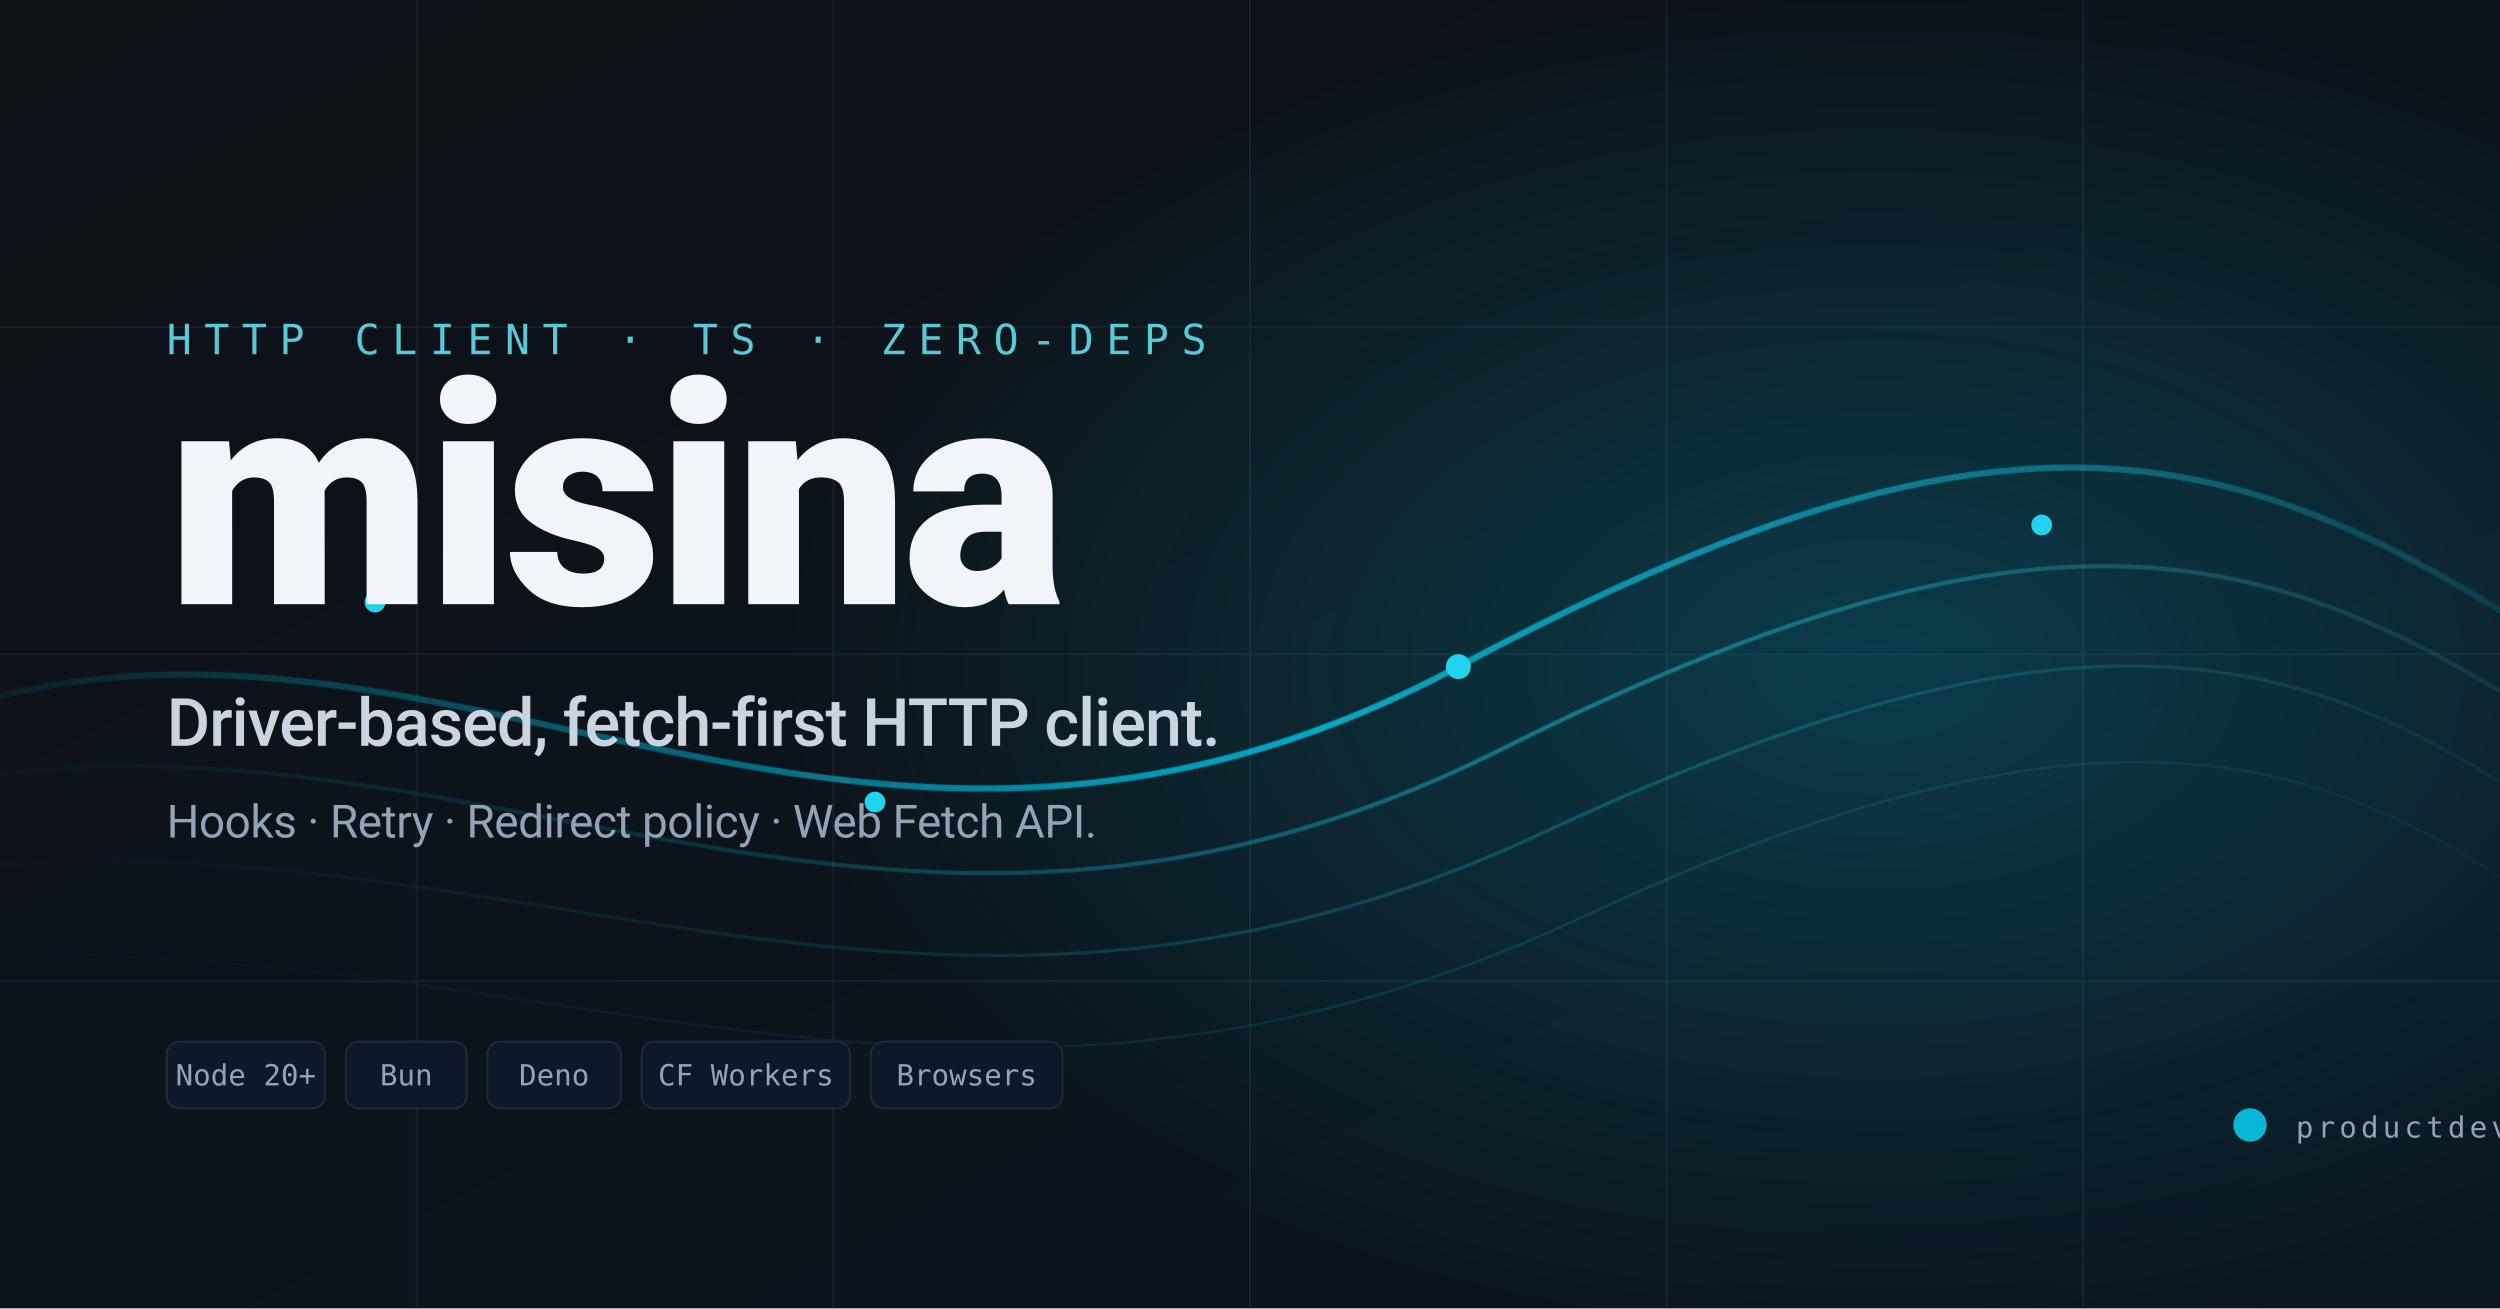
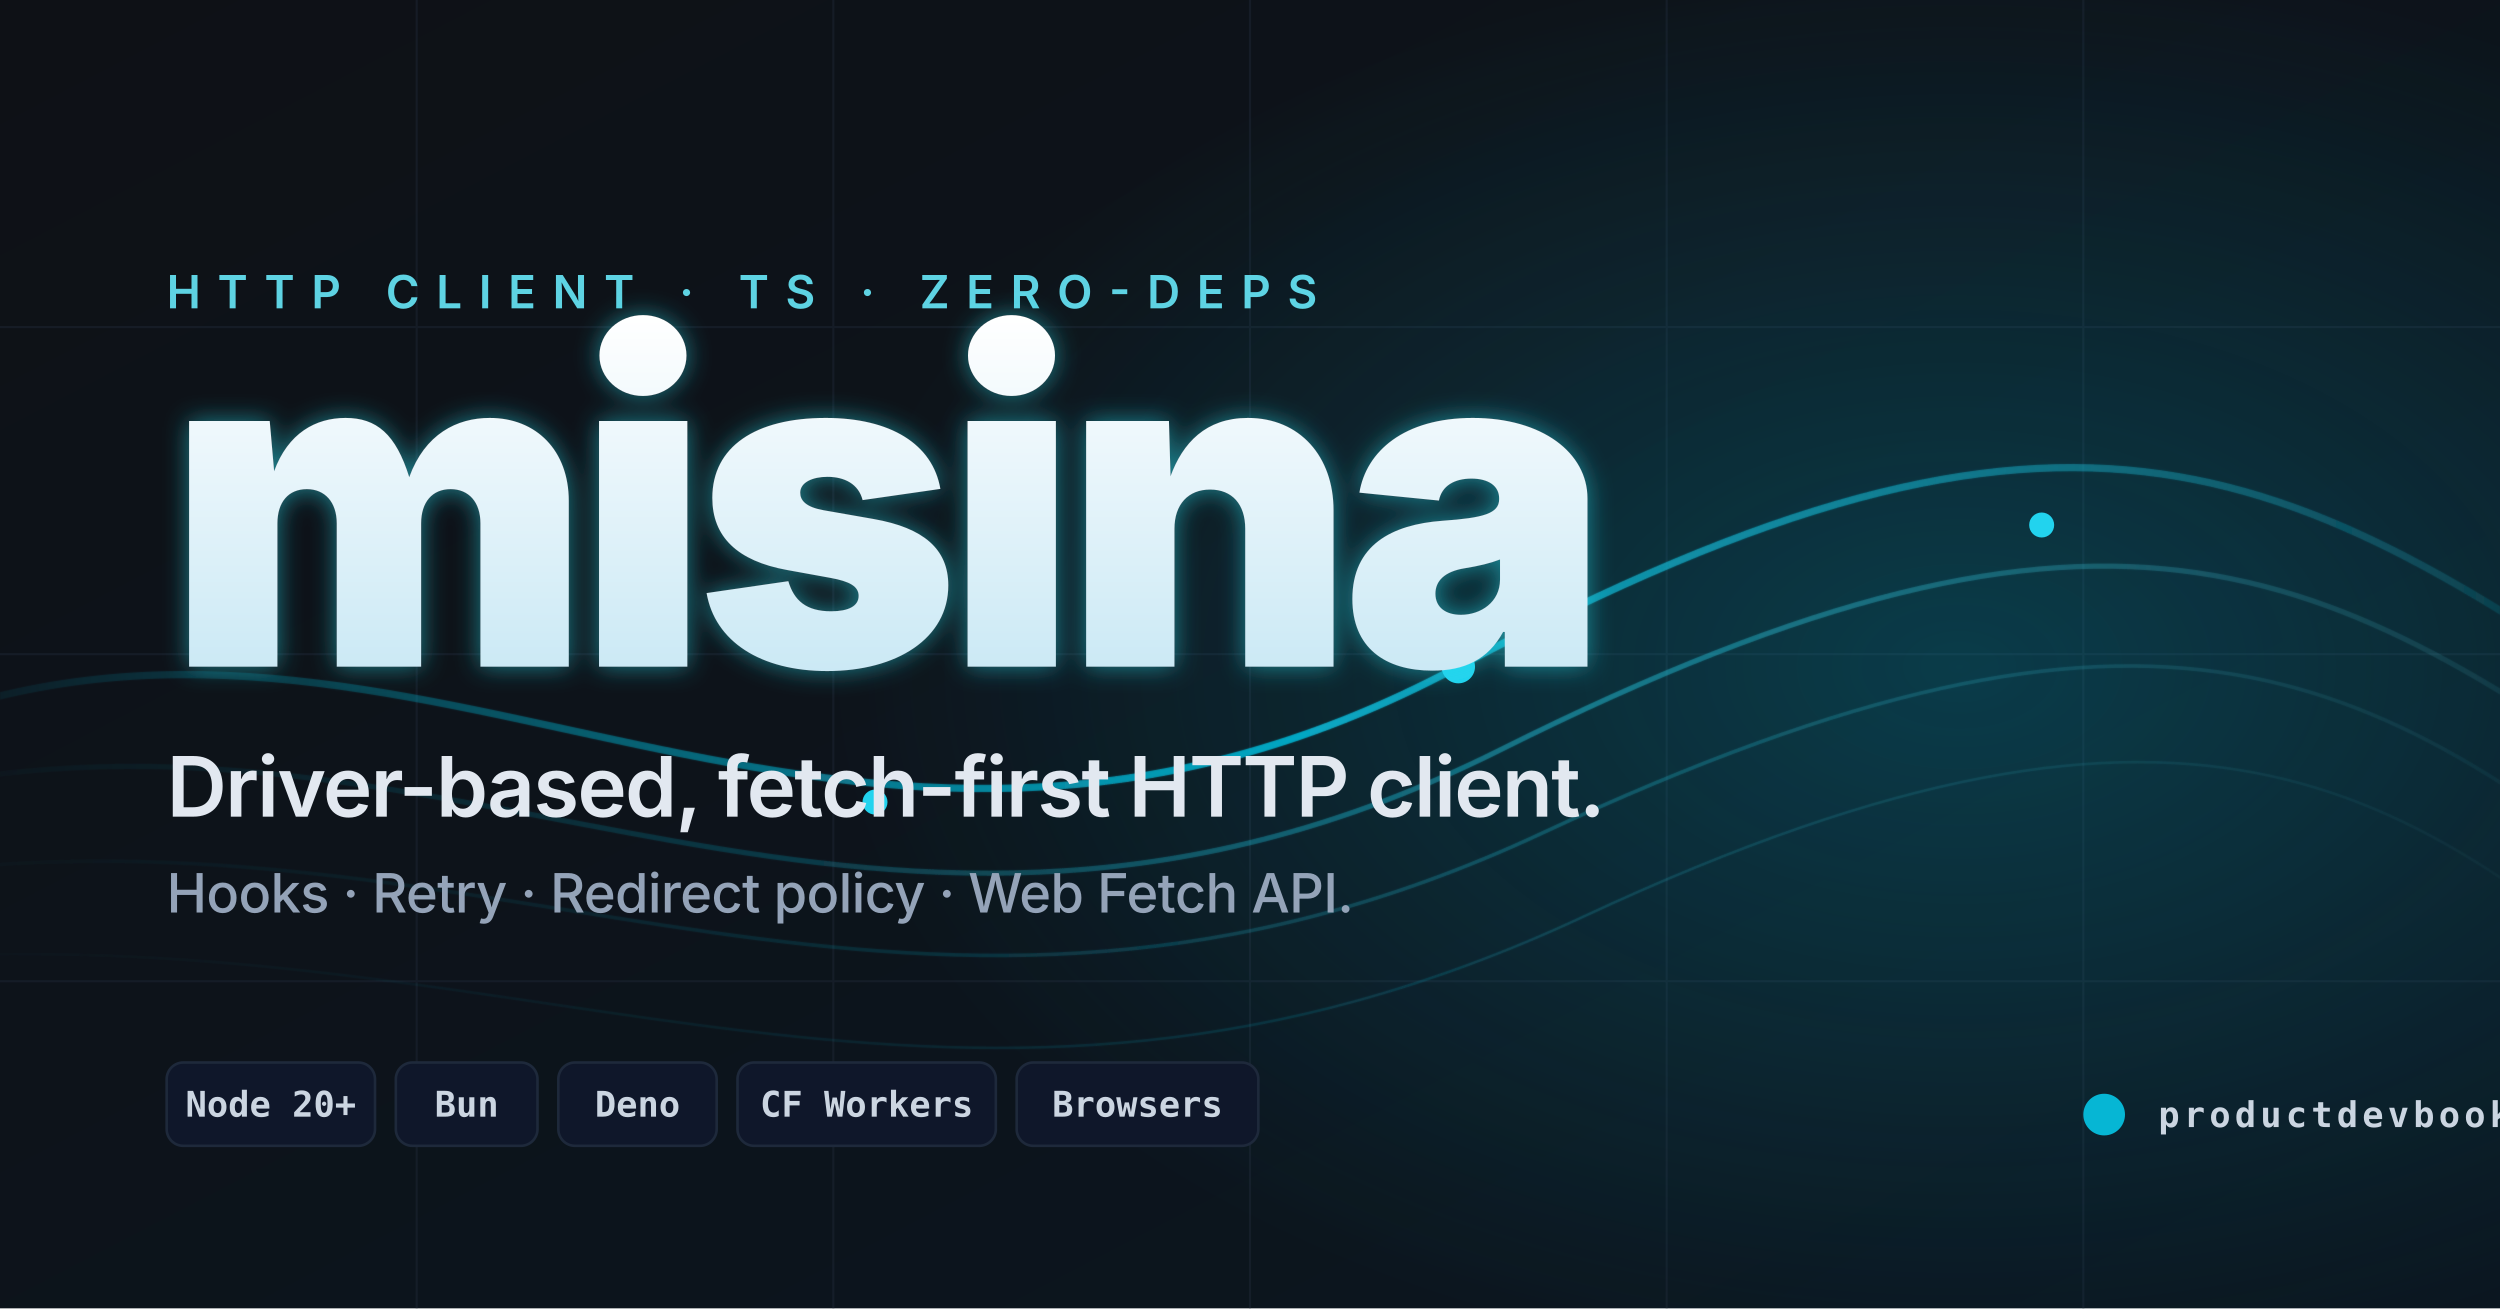
<svg xmlns="http://www.w3.org/2000/svg" viewBox="0 0 1200 628" width="1200" height="628">
  <defs>
    <linearGradient id="bg" x1="0" y1="0" x2="1" y2="1">
      <stop offset="0" stop-color="#0e1116" />
      <stop offset="1" stop-color="#0b1620" />
    </linearGradient>
    <linearGradient id="line" x1="0" y1="0" x2="1" y2="0">
      <stop offset="0" stop-color="#06b6d4" stop-opacity="0" />
      <stop offset="0.5" stop-color="#06b6d4" stop-opacity="0.9" />
      <stop offset="1" stop-color="#22d3ee" stop-opacity="0" />
    </linearGradient>
    <linearGradient id="line2" x1="0" y1="0" x2="1" y2="0">
      <stop offset="0" stop-color="#0891b2" stop-opacity="0" />
      <stop offset="0.6" stop-color="#22d3ee" stop-opacity="0.45" />
      <stop offset="1" stop-color="#67e8f9" stop-opacity="0" />
    </linearGradient>
+     <linearGradient id="title" x1="0" y1="0" x2="0" y2="1">
+       <stop offset="0" stop-color="#ffffff" />
+       <stop offset="1" stop-color="#cbe9f5" />
+     </linearGradient>
    <radialGradient id="glow" cx="0.5" cy="0.5" r="0.5">
      <stop offset="0" stop-color="#06b6d4" stop-opacity="0.35" />
      <stop offset="1" stop-color="#06b6d4" stop-opacity="0" />
    </radialGradient>
    <filter id="soft" x="-10%" y="-10%" width="120%" height="120%">
      <feGaussianBlur stdDeviation="0.5" />
    </filter>
+     <filter id="titleGlow" x="-10%" y="-30%" width="120%" height="160%">
+       <feGaussianBlur stdDeviation="6" result="blur" />
+       <feColorMatrix in="blur" type="matrix" values="0 0 0 0 0.024  0 0 0 0 0.714  0 0 0 0 0.831  0 0 0 0.55 0" />
+       <feMerge>
+         <feMergeNode />
+         <feMergeNode in="SourceGraphic" />
+       </feMerge>
+     </filter>
  </defs>
  <rect width="1200" height="628" fill="url(#bg)" />
-   <g stroke="#1f2937" stroke-width="1" opacity="0.5">
+   <g stroke="#1f2937" stroke-width="1" opacity="0.45">
    <path d="M0 157 H1200 M0 314 H1200 M0 471 H1200" />
    <path d="M200 0 V628 M400 0 V628 M600 0 V628 M800 0 V628 M1000 0 V628" />
  </g>
-   <ellipse cx="900" cy="320" rx="520" ry="320" fill="url(#glow)" opacity="0.7" />
-   <g fill="none" stroke-width="2" filter="url(#soft)">
-     <path d="M-50 350 C 200 250, 400 480, 700 320 S 1100 220, 1300 360" stroke="url(#line)" stroke-width="3" />
-     <path d="M-50 380 C 220 320, 420 510, 720 360 S 1120 270, 1300 400" stroke="url(#line2)" stroke-width="2" />
-     <path d="M-50 420 C 240 380, 440 540, 740 400 S 1140 320, 1300 450" stroke="url(#line2)" stroke-width="1.5" opacity="0.6" />
-     <path d="M-50 460 C 260 440, 460 580, 760 440 S 1160 380, 1300 500" stroke="url(#line2)" stroke-width="1" opacity="0.4" />
+   <ellipse cx="940" cy="320" rx="540" ry="340" fill="url(#glow)" opacity="0.7" />
+   <g fill="none" filter="url(#soft)">
+     <path d="M-50 350 C 200 250, 400 480, 700 320 S 1100 220, 1300 360" stroke="url(#line)" stroke-width="3.5" />
+     <path d="M-50 380 C 220 320, 420 510, 720 360 S 1120 270, 1300 400" stroke="url(#line2)" stroke-width="2.5" />
+     <path d="M-50 420 C 240 380, 440 540, 740 400 S 1140 320, 1300 450" stroke="url(#line2)" stroke-width="1.75" opacity="0.6" />
+     <path d="M-50 460 C 260 440, 460 580, 760 440 S 1160 380, 1300 500" stroke="url(#line2)" stroke-width="1.25" opacity="0.4" />
  </g>
  <g fill="#22d3ee">
-     <circle cx="180" cy="289" r="5" />
-     <circle cx="420" cy="385" r="5" />
-     <circle cx="700" cy="320" r="6" />
-     <circle cx="980" cy="252" r="5" />
+     <circle cx="180" cy="289" r="6" />
+     <circle cx="420" cy="385" r="6" />
+     <circle cx="700" cy="320" r="8" />
+     <circle cx="980" cy="252" r="6" />
  </g>
-   <text x="80" y="170" font-family="ui-monospace, SFMono-Regular, Menlo, Monaco, monospace" font-size="20" font-weight="500" fill="#67e8f9" letter-spacing="6" opacity="0.85">HTTP CLIENT · TS · ZERO-DEPS</text>
-   <text x="80" y="290" font-family="ui-sans-serif, system-ui, -apple-system, 'Segoe UI', Roboto, Inter, sans-serif" font-size="148" font-weight="800" fill="#f1f5f9" letter-spacing="-3">misina</text>
-   <text x="80" y="358" font-family="ui-sans-serif, system-ui, -apple-system, 'Segoe UI', Roboto, Inter, sans-serif" font-size="32" font-weight="500" fill="#cbd5e1" letter-spacing="-0.5">Driver-based, fetch-first HTTP client.</text>
-   <text x="80" y="402" font-family="ui-sans-serif, system-ui, -apple-system, 'Segoe UI', Roboto, Inter, sans-serif" font-size="22" font-weight="400" fill="#94a3b8" letter-spacing="-0.2">Hooks · Retry · Redirect policy · Web Fetch API.</text>
-   <g font-family="ui-monospace, SFMono-Regular, Menlo, Monaco, monospace" font-size="14" font-weight="500" fill="#94a3b8">
+   <text x="80" y="148" font-family="'Inter', 'SF Pro Display', ui-sans-serif, system-ui, -apple-system, 'Segoe UI', Roboto, sans-serif" font-size="22" font-weight="600" fill="#67e8f9" letter-spacing="8" opacity="0.9">HTTP CLIENT · TS · ZERO-DEPS</text>
+   <text x="80" y="320" font-family="'Inter', 'SF Pro Display', ui-sans-serif, system-ui, -apple-system, 'Segoe UI', Roboto, sans-serif" font-size="216" font-weight="900" fill="url(#title)" letter-spacing="-7" filter="url(#titleGlow)">misina</text>
+   <text x="80" y="392" font-family="'Inter', 'SF Pro Display', ui-sans-serif, system-ui, -apple-system, 'Segoe UI', Roboto, sans-serif" font-size="40" font-weight="600" fill="#e2e8f0" letter-spacing="-0.8">Driver-based, fetch-first HTTP client.</text>
+   <text x="80" y="438" font-family="'Inter', 'SF Pro Display', ui-sans-serif, system-ui, -apple-system, 'Segoe UI', Roboto, sans-serif" font-size="26" font-weight="500" fill="#94a3b8" letter-spacing="-0.3">Hooks · Retry · Redirect policy · Web Fetch API.</text>
+   <g font-family="ui-monospace, SFMono-Regular, Menlo, Monaco, monospace" font-size="17" font-weight="600" fill="#cbd5e1">
    <g>
-       <rect x="80" y="500" width="76" height="32" rx="6" fill="#0f172a" stroke="#1f2937" />
-       <text x="118" y="521" text-anchor="middle">Node 20+</text>
+       <rect x="80" y="510" width="100" height="40" rx="8" fill="#0f172a" stroke="#1e293b" stroke-width="1.25" />
+       <text x="130" y="536" text-anchor="middle">Node 20+</text>
    </g>
    <g>
-       <rect x="166" y="500" width="58" height="32" rx="6" fill="#0f172a" stroke="#1f2937" />
-       <text x="195" y="521" text-anchor="middle">Bun</text>
+       <rect x="190" y="510" width="68" height="40" rx="8" fill="#0f172a" stroke="#1e293b" stroke-width="1.25" />
+       <text x="224" y="536" text-anchor="middle">Bun</text>
    </g>
    <g>
-       <rect x="234" y="500" width="64" height="32" rx="6" fill="#0f172a" stroke="#1f2937" />
-       <text x="266" y="521" text-anchor="middle">Deno</text>
+       <rect x="268" y="510" width="76" height="40" rx="8" fill="#0f172a" stroke="#1e293b" stroke-width="1.25" />
+       <text x="306" y="536" text-anchor="middle">Deno</text>
    </g>
    <g>
-       <rect x="308" y="500" width="100" height="32" rx="6" fill="#0f172a" stroke="#1f2937" />
-       <text x="358" y="521" text-anchor="middle">CF Workers</text>
+       <rect x="354" y="510" width="124" height="40" rx="8" fill="#0f172a" stroke="#1e293b" stroke-width="1.25" />
+       <text x="416" y="536" text-anchor="middle">CF Workers</text>
    </g>
    <g>
-       <rect x="418" y="500" width="92" height="32" rx="6" fill="#0f172a" stroke="#1f2937" />
-       <text x="464" y="521" text-anchor="middle">Browsers</text>
+       <rect x="488" y="510" width="116" height="40" rx="8" fill="#0f172a" stroke="#1e293b" stroke-width="1.25" />
+       <text x="546" y="536" text-anchor="middle">Browsers</text>
    </g>
  </g>
-   <g transform="translate(1080, 540)">
-     <circle r="8" fill="#06b6d4" />
-     <text x="22" y="6" font-family="ui-monospace, SFMono-Regular, Menlo, Monaco, monospace" font-size="14" fill="#94a3b8" letter-spacing="2">productdevbook</text>
+   <g transform="translate(1010, 535)">
+     <circle r="10" fill="#06b6d4" />
+     <text x="26" y="6" font-family="ui-monospace, SFMono-Regular, Menlo, Monaco, monospace" font-size="17" font-weight="600" fill="#cbd5e1" letter-spacing="2">productdevbook</text>
  </g>
</svg>
